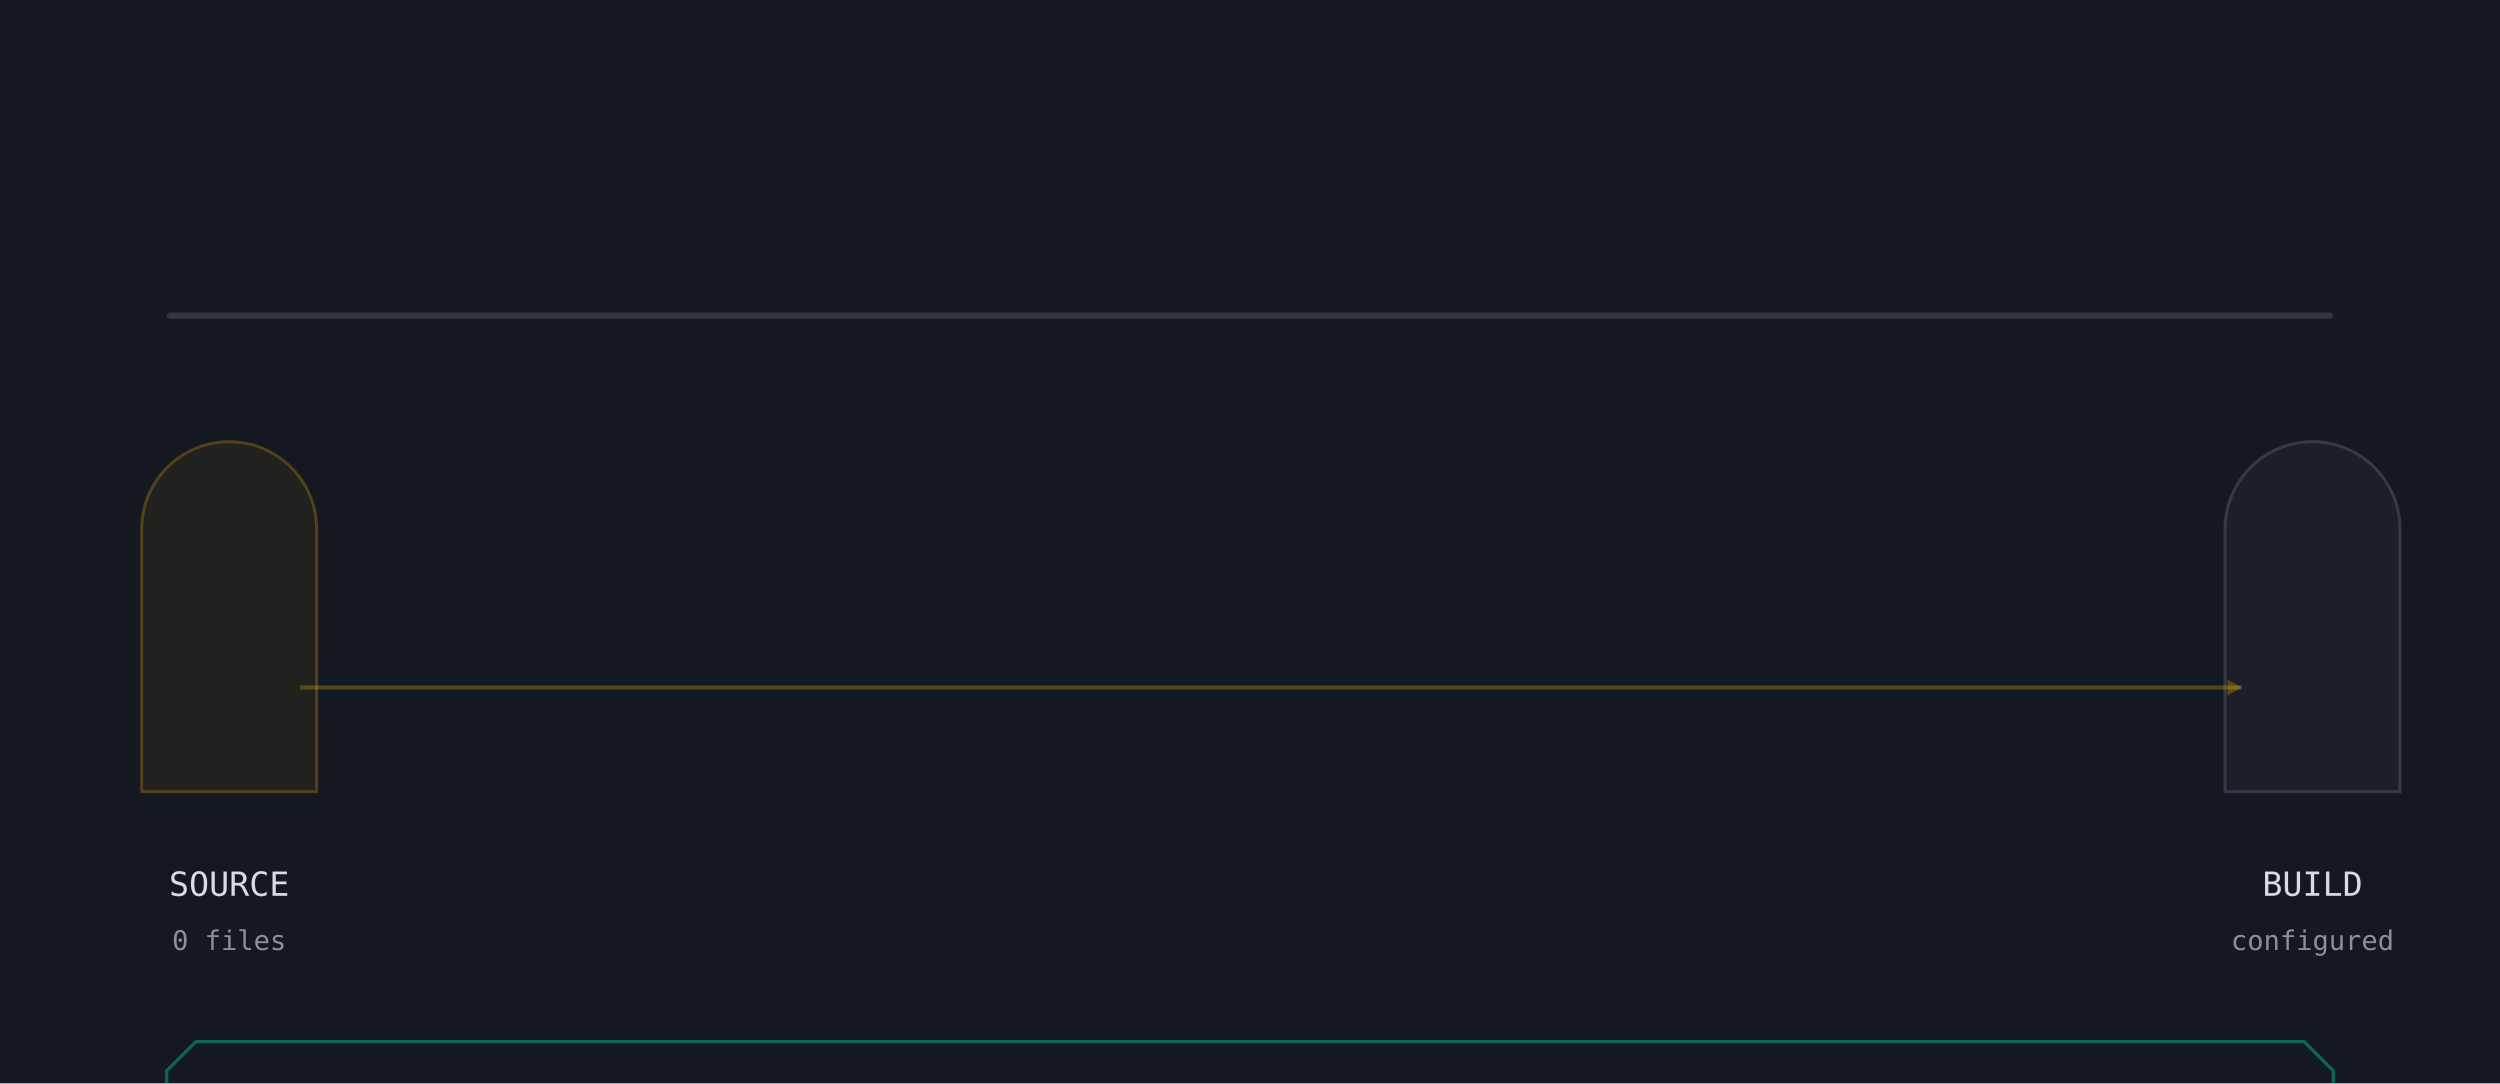
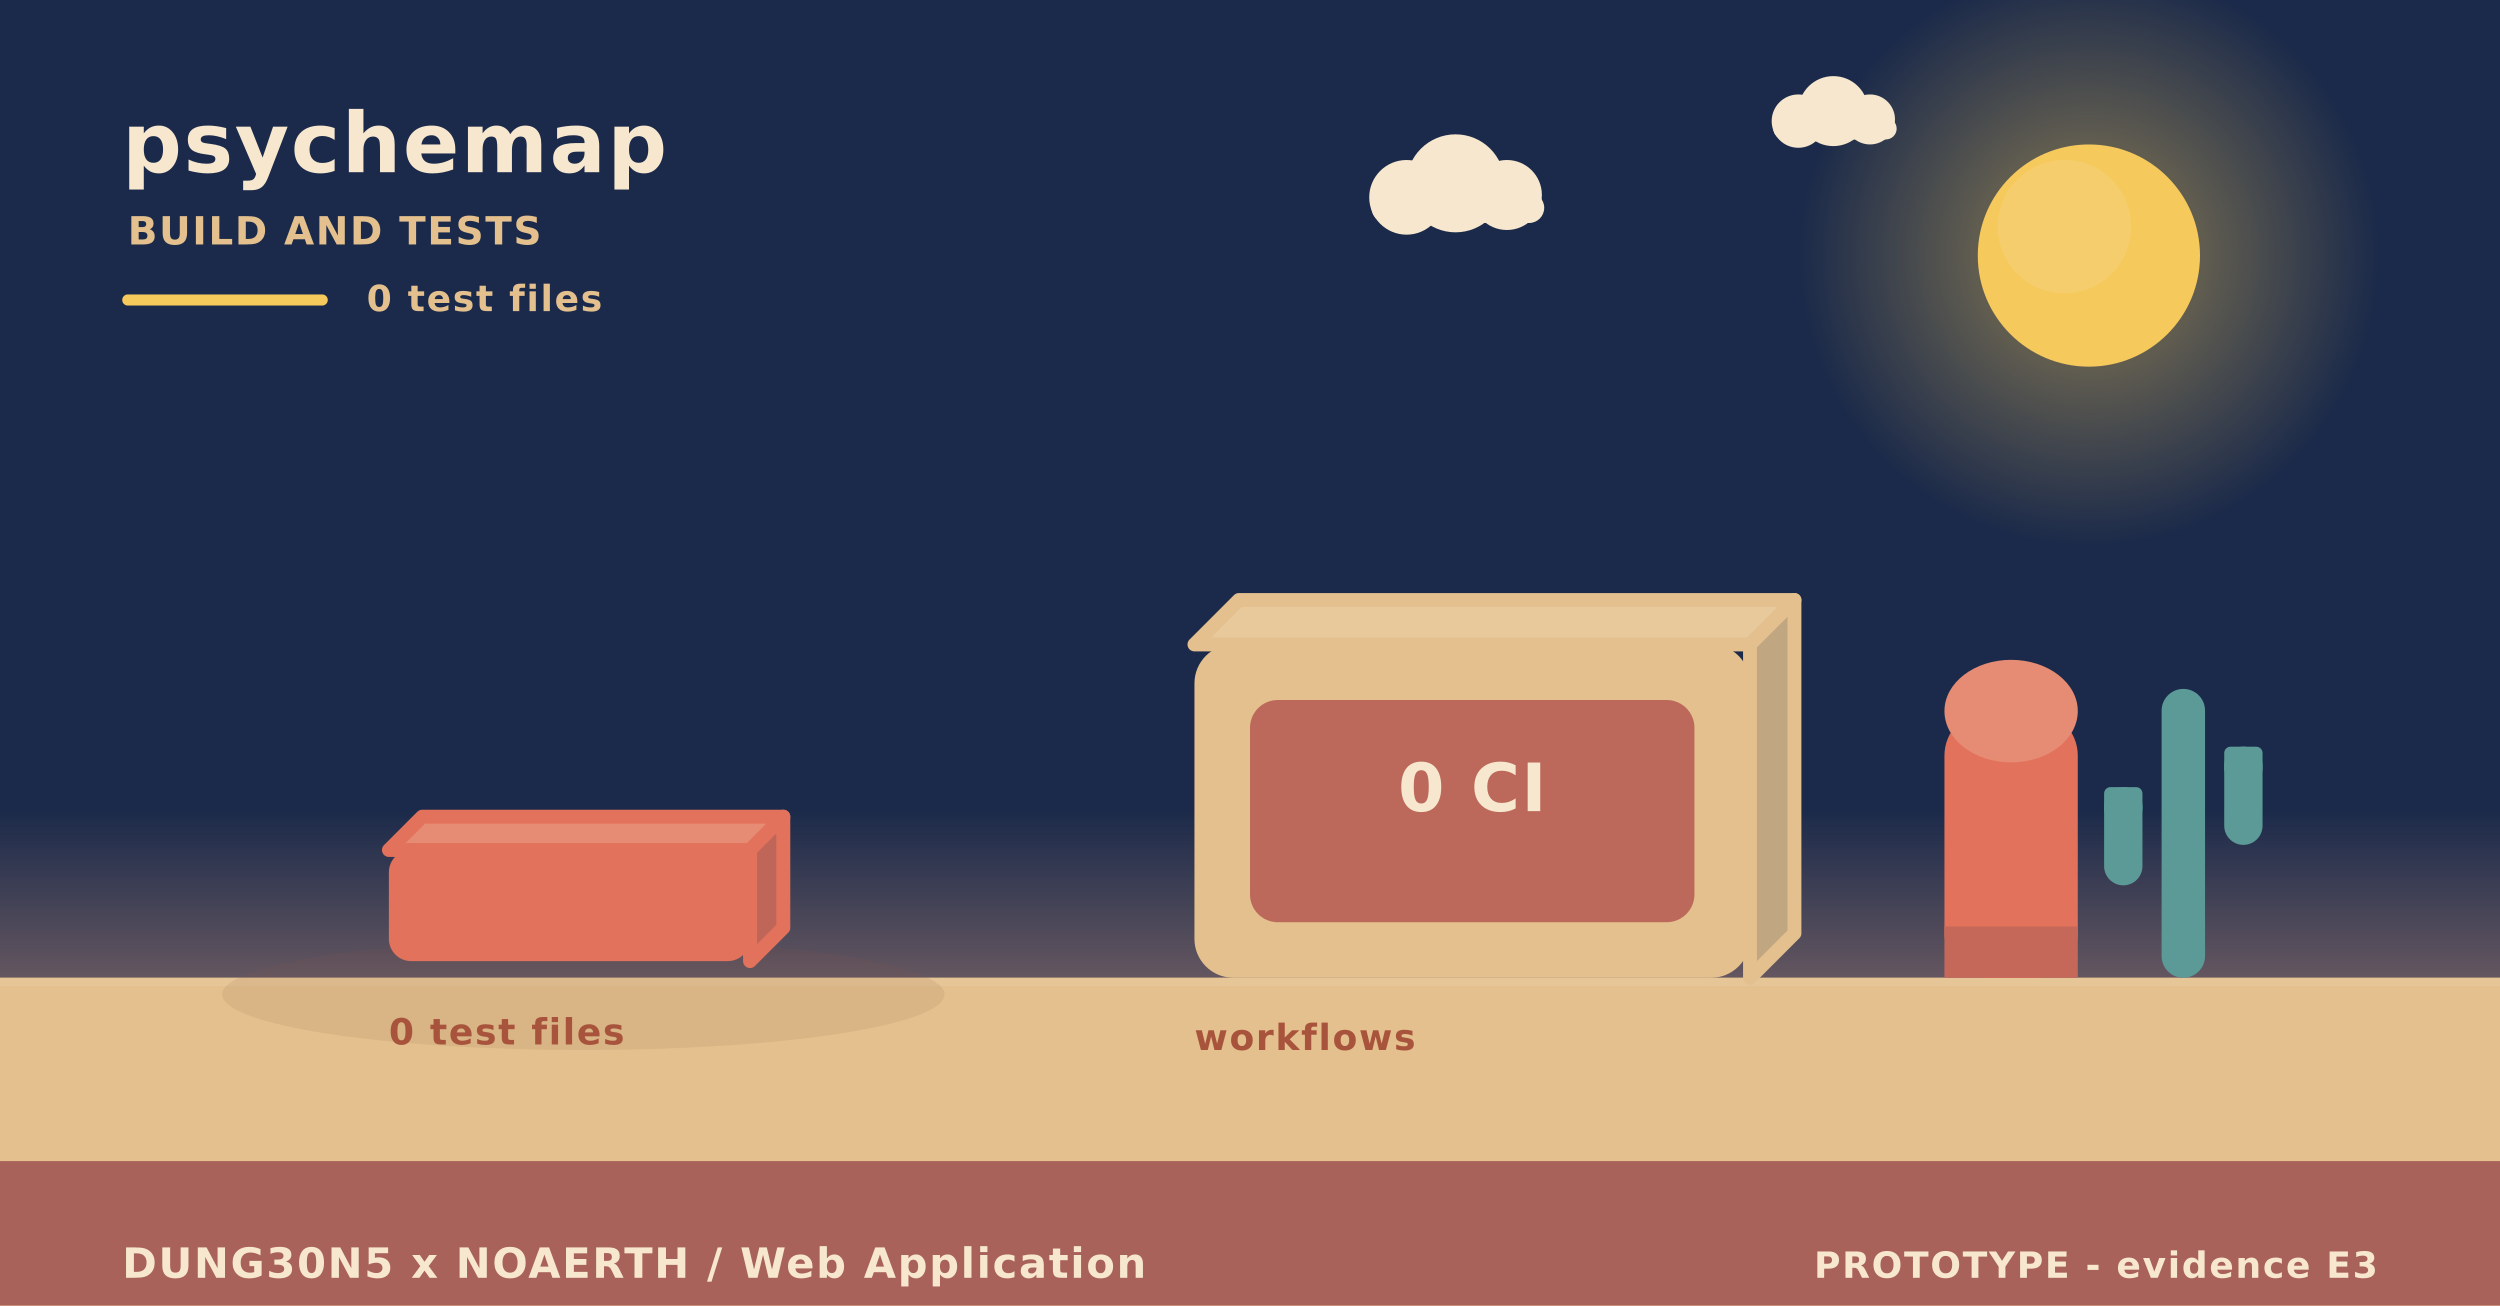
- <svg xmlns="http://www.w3.org/2000/svg" viewBox="0 0 1200 520" width="1200" height="520" role="img" aria-label="psychemap build evidence">
-   <rect width="1200" height="520" fill="#141821" />
-   <defs>
-     <linearGradient id="gb" x1="0" y1="0" x2="1" y2="1">
-       <stop offset="0%" stop-color="#ffb703" />
-       <stop offset="100%" stop-color="#8d99ae" />
-     </linearGradient>
-   </defs>
-   <rect x="80.00" y="150.00" width="1040.00" height="3.00" rx="2.00" fill="rgba(238,241,246,0.140)" opacity="1.00" />
-   <path d="M68.00,380.00 L68.00,254.00 A42.00,42.00 0 0 1 152.00,254.00 L152.00,380.00 Z" fill="rgba(255,183,3,0.100)" opacity="0.55" stroke="rgba(255,183,3,0.450)" stroke-width="1.4" />
-   <polygon points="-192.26,189.00 -136.83,221.00 -136.83,157.00 -192.26,125.00" fill="#037c5d" opacity="0.95" />
-   <polygon points="-247.68,221.00 -192.26,253.00 -192.26,189.00 -247.68,157.00" fill="#6e7788" opacity="0.95" />
-   <polygon points="-192.26,125.00 -136.83,157.00 -192.26,189.00 -247.68,157.00" fill="#ffb703" opacity="0.95" />
-   <text x="110" y="430" font-family="ui-monospace,Menlo,monospace" font-size="16" fill="rgba(238,241,246,0.900)" text-anchor="middle">SOURCE</text>
-   <text x="110" y="456" font-family="ui-monospace,Menlo,monospace" font-size="13" fill="rgba(238,241,246,0.550)" text-anchor="middle">0 files</text>
-   <path d="M1068.00,380.00 L1068.00,254.00 A42.00,42.00 0 0 1 1152.00,254.00 L1152.00,380.00 Z" fill="rgba(141,153,174,0.100)" opacity="0.55" stroke="rgba(141,153,174,0.450)" stroke-width="1.4" />
-   <polygon points="673.77,689.00 729.19,721.00 729.19,657.00 673.77,625.00" fill="#037c5d" opacity="0.95" />
-   <polygon points="618.34,721.00 673.77,753.00 673.77,689.00 618.34,657.00" fill="#6e7788" opacity="0.95" />
-   <polygon points="673.77,625.00 729.19,657.00 673.77,689.00 618.34,657.00" fill="#8d99ae" opacity="0.95" />
-   <text x="1110" y="430" font-family="ui-monospace,Menlo,monospace" font-size="16" fill="rgba(238,241,246,0.900)" text-anchor="middle">BUILD</text>
-   <text x="1110" y="456" font-family="ui-monospace,Menlo,monospace" font-size="13" fill="rgba(238,241,246,0.550)" text-anchor="middle">configured</text>
-   <line x1="144.00" y1="330.00" x2="1076.00" y2="330.00" stroke="rgba(255,183,3,0.500)" stroke-width="2.00" opacity="0.55" />
-   <polygon points="1076.00,330.00 1069.20,326.20 1069.20,333.80" fill="rgba(255,183,3,0.500)" opacity="0.55" />
-   <path d="M94.00,500.00 H1106.00 L1120.00,514.00 V546.00 L1106.00,560.00 H94.00 L80.00,546.00 V514.00 Z" fill="none" stroke="rgba(6,214,160,0.500)" stroke-width="1.60" opacity="0.80" />
-   <text x="600" y="536" font-family="ui-monospace,Menlo,monospace" font-size="16" fill="rgba(6,214,160,0.950)" text-anchor="middle">no test suite present in this repository — shown as measured, not implied</text>
+ <svg xmlns="http://www.w3.org/2000/svg" width="900" height="470" viewBox="0 0 900 470" role="img" aria-label="psychemap - how it is verified">
+   <linearGradient id="skyb" x1="0" y1="0" x2="0" y2="1">
+     <stop offset="0" stop-color="#1b2a4a" />
+     <stop offset="0.62" stop-color="#1b2a4a" />
+     <stop offset="1" stop-color="#f3ad8a" />
+   </linearGradient>
+   <rect width="900" height="470" fill="url(#skyb)" />
+   <radialGradient id="sunb">
+     <stop offset="0.35" stop-color="#f5c95c" stop-opacity="0.34" />
+     <stop offset="1" stop-color="#f5c95c" stop-opacity="0" />
+   </radialGradient>
+   <circle cx="752" cy="92" r="104" fill="url(#sunb)" />
+   <circle cx="752" cy="92" r="40" fill="#f5c95c" />
+   <circle cx="743.2" cy="81.6" r="24" fill="#f5d27e" opacity="0.5" />
+   <g>
+     <circle cx="524" cy="66" r="17.64" fill="#f6e7ce" />
+     <circle cx="506.36" cy="71.04" r="13.44" fill="#f6e7ce" />
+     <circle cx="542.48" cy="70.2" r="12.6" fill="#f6e7ce" />
+     <rect x="493.76" y="69.36" width="62.16" height="10.92" rx="5.46" fill="#f6e7ce" />
+   </g>
+   <g>
+     <circle cx="660" cy="40" r="12.6" fill="#f6e7ce" />
+     <circle cx="647.4" cy="43.6" r="9.6" fill="#f6e7ce" />
+     <circle cx="673.2" cy="43" r="9" fill="#f6e7ce" />
+     <rect x="638.4" y="42.4" width="44.4" height="7.8" rx="3.9" fill="#f6e7ce" />
+   </g>
+   <rect x="0" y="352" width="900" height="118" fill="#e3c08d" />
+   <rect x="0" y="352" width="900" height="3" fill="#e6c596" />
+   <text x="44" y="62" font-family="Verdana,DejaVu Sans,sans-serif" font-size="30" font-weight="700" letter-spacing="0.6" fill="#f6e7ce" text-anchor="start">psychemap</text>
+   <text x="46" y="88" font-family="Verdana,DejaVu Sans,sans-serif" font-size="14" font-weight="700" letter-spacing="0.6" fill="#e3c08d" text-anchor="start">BUILD AND TESTS</text>
+   <rect x="44" y="106" width="74" height="4" rx="2" fill="#f5c95c" />
+   <text x="132" y="112" font-family="Verdana,DejaVu Sans,sans-serif" font-size="13" font-weight="700" letter-spacing="0.6" fill="#e3c08d" text-anchor="start">0 test files</text>
+   <ellipse cx="210" cy="358" rx="130" ry="20" fill="rgba(138,90,68,0.11)" />
+   <path d="M140,306 L270,306 L282,294 L152,294 Z" fill="#e68c74" stroke="#e2725b" stroke-width="5" stroke-linejoin="round" />
+   <path d="M270,306 L282,294 L282,334 L270,346 Z" fill="#c06658" stroke="#e2725b" stroke-width="5" stroke-linejoin="round" />
+   <rect x="140" y="306" width="130" height="40" rx="8" fill="#e2725b" />
+   <text x="140" y="376" font-family="Verdana,DejaVu Sans,sans-serif" font-size="13" font-weight="700" letter-spacing="0.6" fill="#a8543c" text-anchor="start">0 test files</text>
+   <path d="M430,232 L630,232 L646,216 L446,216 Z" fill="#e7c99b" stroke="#e3c08d" stroke-width="5" stroke-linejoin="round" />
+   <path d="M630,232 L646,216 L646,336 L630,352 Z" fill="#c1a682" stroke="#e3c08d" stroke-width="5" stroke-linejoin="round" />
+   <rect x="430" y="232" width="200" height="120" rx="14" fill="#e3c08d" />
+   <rect x="450" y="252" width="160" height="80" rx="10" fill="#ba6458" opacity="0.94" />
+   <text x="530" y="292" font-family="Verdana,DejaVu Sans,sans-serif" font-size="24" font-weight="700" letter-spacing="0.6" fill="#f6e7ce" text-anchor="middle">0 CI</text>
+   <text x="430" y="378" font-family="Verdana,DejaVu Sans,sans-serif" font-size="13" font-weight="700" letter-spacing="0.6" fill="#a8543c" text-anchor="start">workflows</text>
+   <rect x="700" y="256" width="48" height="96" rx="16" fill="#e2725b" />
+   <ellipse cx="724" cy="256" rx="24" ry="18.46" fill="#e68c74" />
+   <rect x="700" y="333.54" width="48" height="18.46" fill="#c66859" />
+   <rect x="778.18" y="248" width="15.64" height="104" rx="7.82" fill="#5b9a97" />
+   <rect x="757.48" y="283.36" width="13.8" height="35.36" rx="6.9" fill="#5b9a97" />
+   <rect x="757.48" y="283.36" width="13.8" height="10.4" rx="2.3" fill="#5b9a97" />
+   <rect x="800.72" y="268.8" width="13.8" height="35.36" rx="6.9" fill="#5b9a97" />
+   <rect x="800.72" y="268.8" width="13.8" height="10.4" rx="2.3" fill="#5b9a97" />
+   <rect x="0" y="418" width="900" height="52" rx="0" fill="#a65c56" opacity="0.94" />
+   <text x="44" y="460" font-family="Verdana,DejaVu Sans,sans-serif" font-size="15" font-weight="700" letter-spacing="0.6" fill="#f6e7ce" text-anchor="start">DUNG30N5 x NOAERTH  /  Web Application</text>
+   <text x="856" y="460" font-family="Verdana,DejaVu Sans,sans-serif" font-size="13" font-weight="700" letter-spacing="0.6" fill="#f6e7ce" text-anchor="end">PROTOTYPE  -  evidence E3</text>
</svg>
